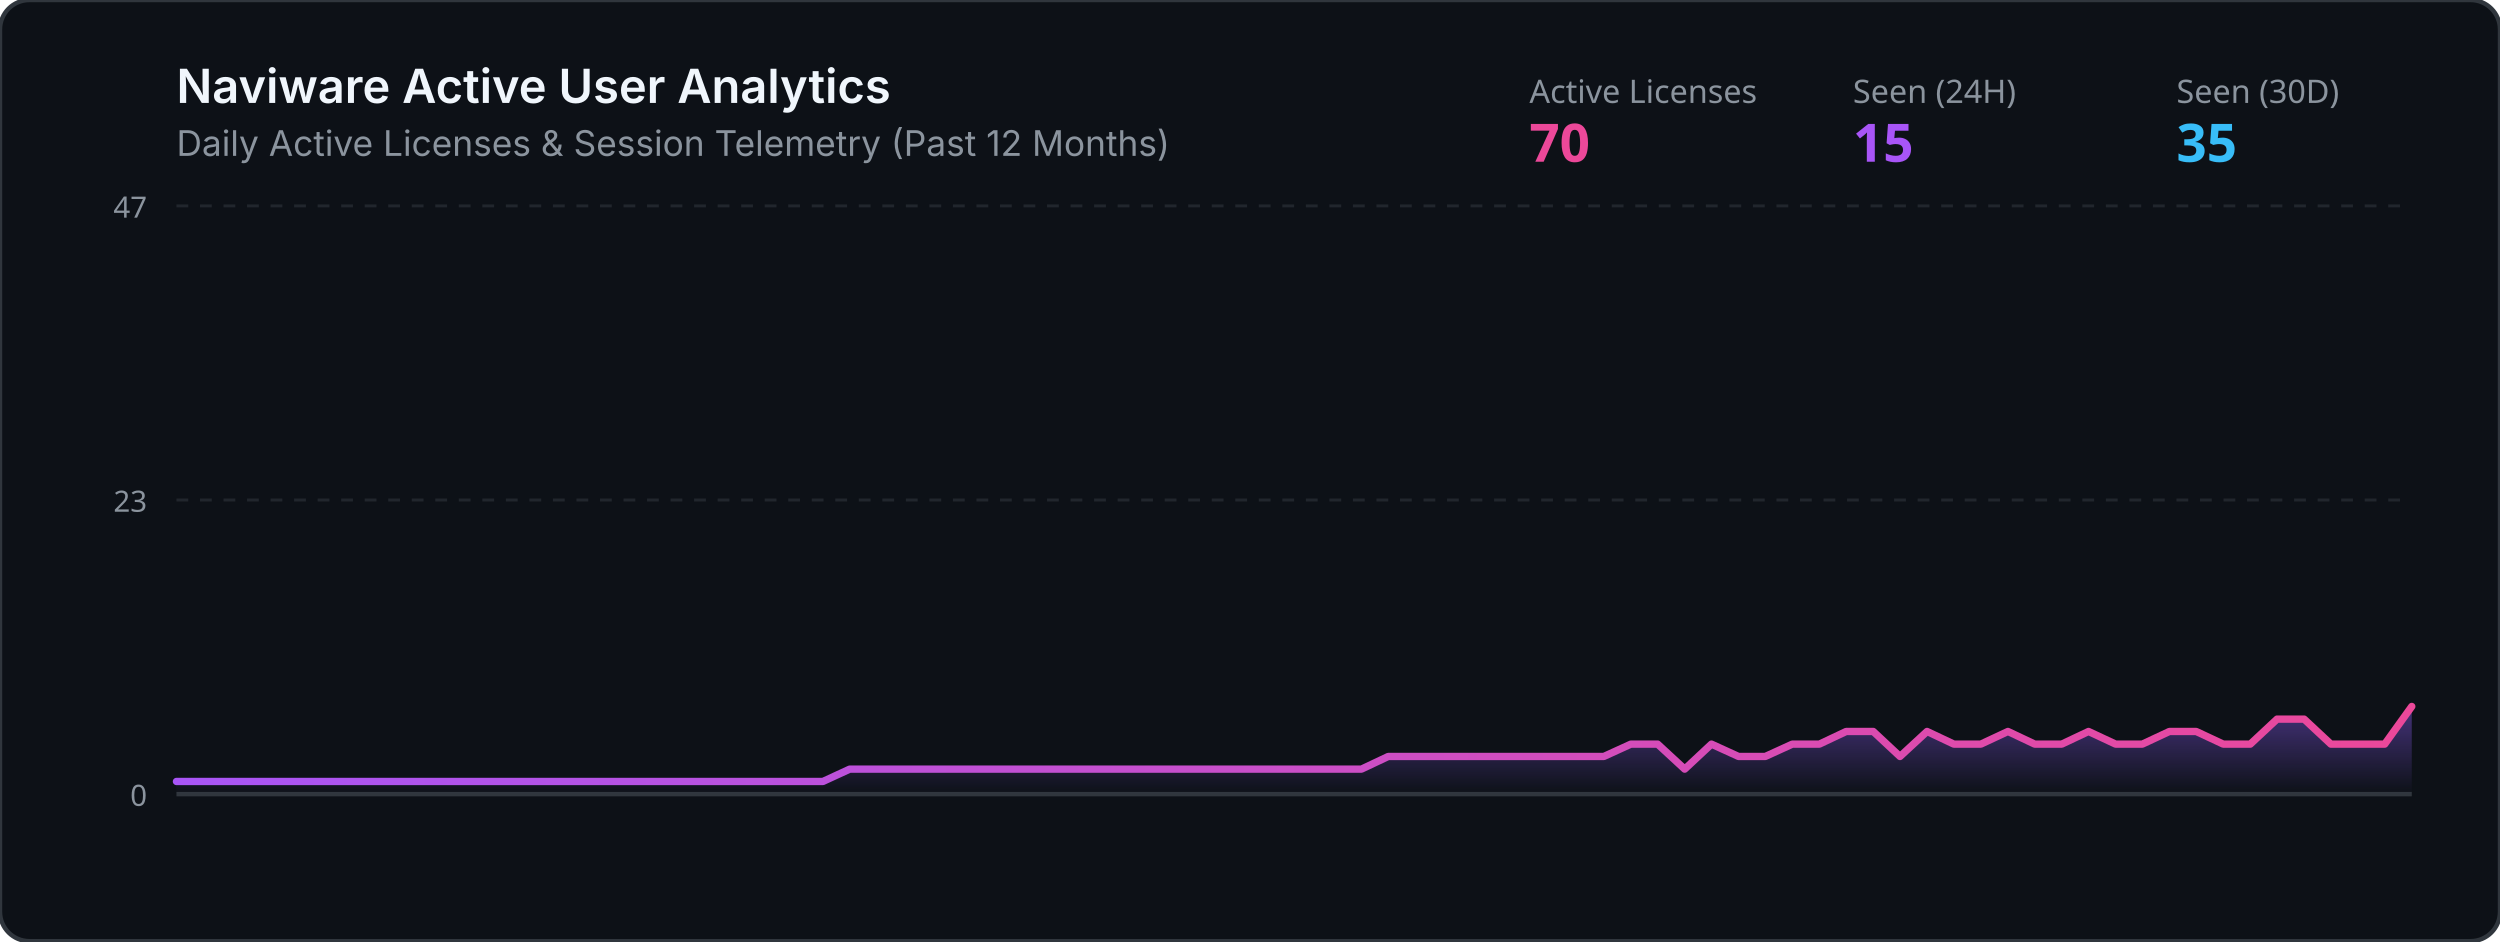
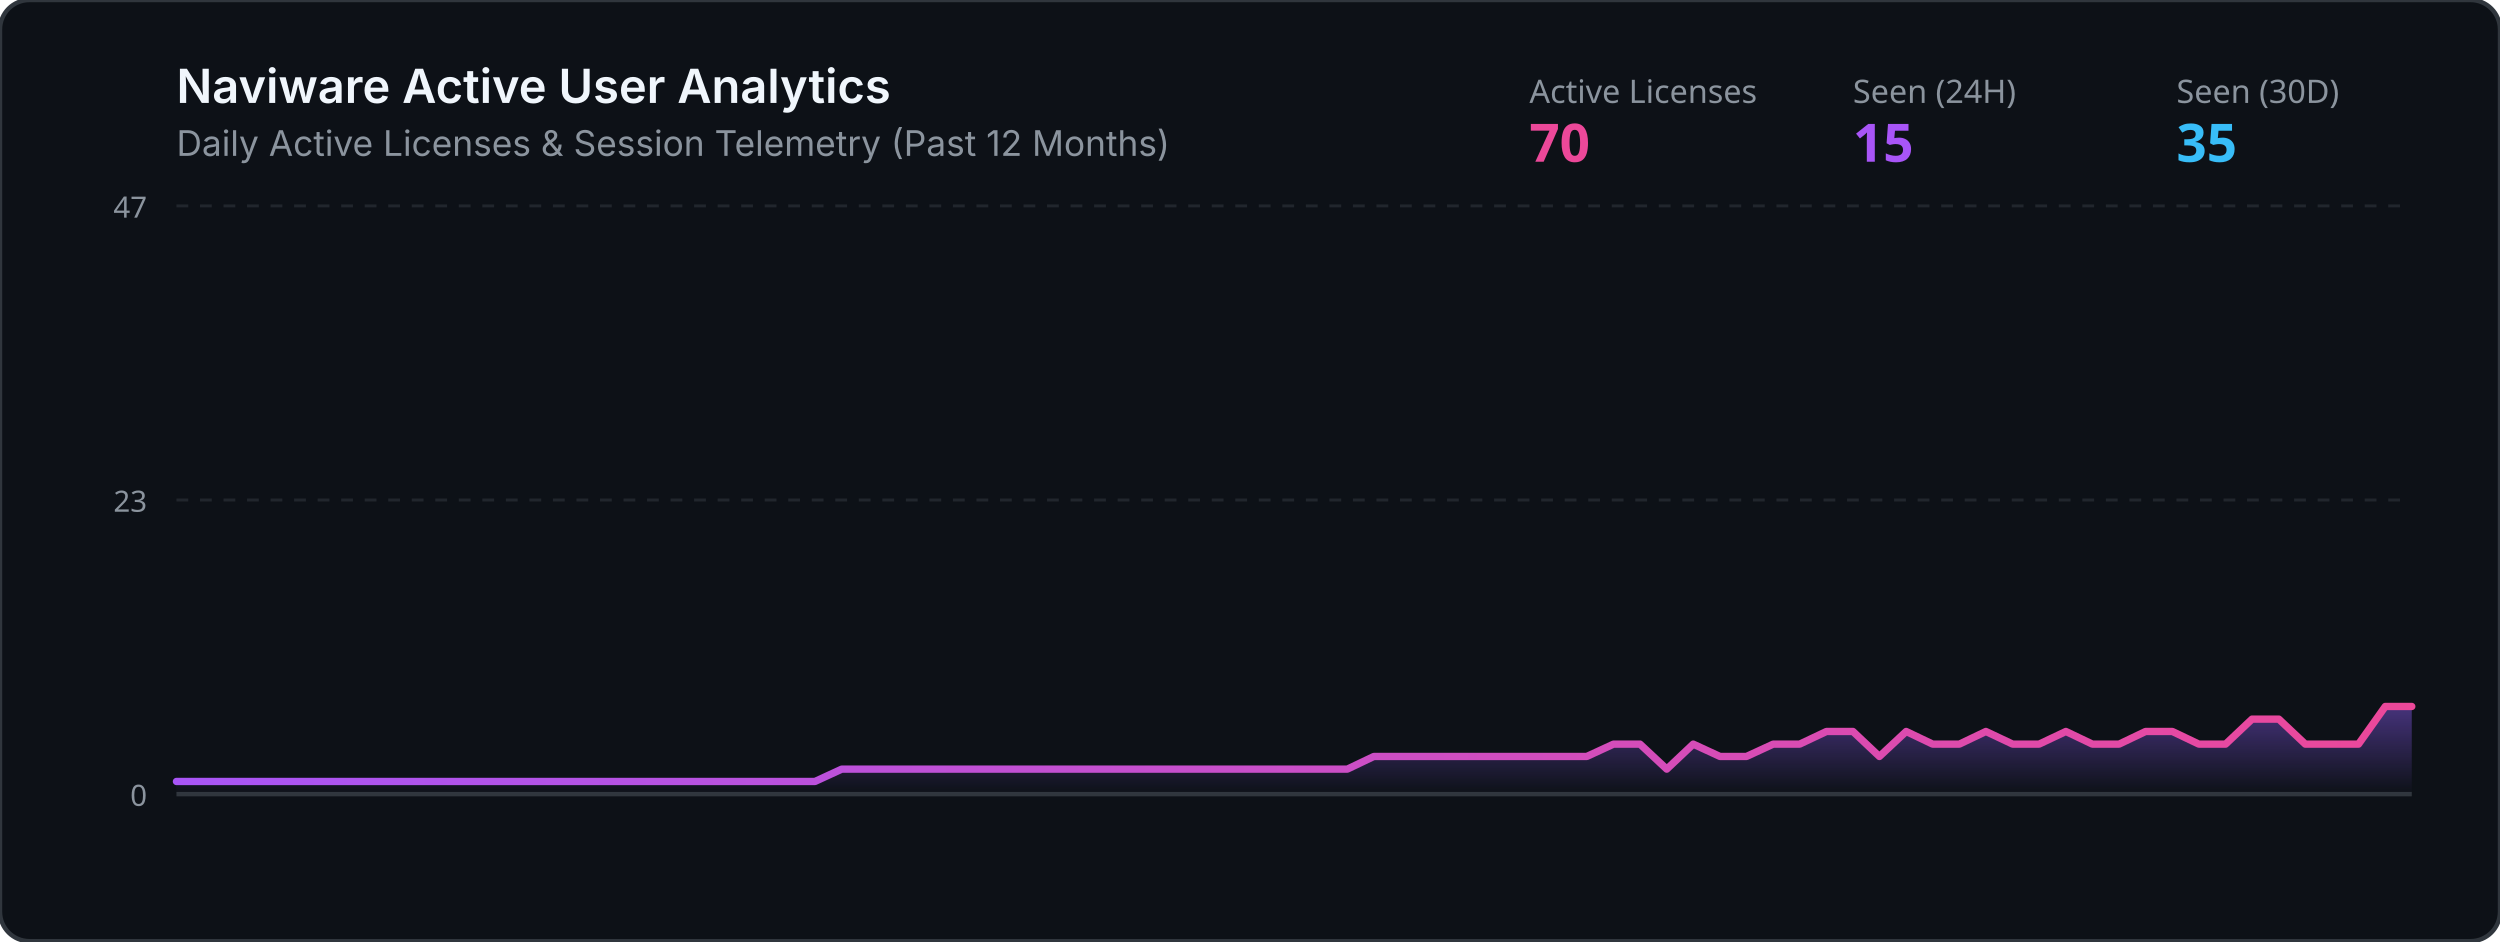
<svg xmlns="http://www.w3.org/2000/svg" viewBox="0 0 850 320" width="100%" height="320">
  <defs>
    <linearGradient id="grad" x1="0%" y1="0%" x2="0%" y2="100%">
      <stop offset="0%" stop-color="#8b5cf6" stop-opacity="0.45" />
      <stop offset="100%" stop-color="#8b5cf6" stop-opacity="0.0" />
    </linearGradient>
    <linearGradient id="lineGrad" x1="0%" y1="0%" x2="100%" y2="0%">
      <stop offset="0%" stop-color="#a855f7" />
      <stop offset="100%" stop-color="#ec4899" />
    </linearGradient>
  </defs>
  <rect width="850" height="320" rx="10" fill="#0d1117" stroke="#30363d" stroke-width="1.5" />
  <text x="60" y="35" fill="#f0f6fc" font-family="-apple-system,BlinkMacSystemFont,Segoe UI,sans-serif" font-size="16" font-weight="600">Naviware Active User Analytics</text>
  <text x="60" y="53" fill="#8b949e" font-family="-apple-system,BlinkMacSystemFont,Segoe UI,sans-serif" font-size="12">Daily Active Licenses &amp; Session Telemetry (Past 12 Months)</text>
  <text x="520" y="35" fill="#8b949e" font-family="sans-serif" font-size="11">Active Licenses</text>
  <text x="520" y="55" fill="#ec4899" font-family="sans-serif" font-size="18" font-weight="bold">70</text>
  <text x="630" y="35" fill="#8b949e" font-family="sans-serif" font-size="11">Seen (24H)</text>
  <text x="630" y="55" fill="#a855f7" font-family="sans-serif" font-size="18" font-weight="bold">15</text>
  <text x="740" y="35" fill="#8b949e" font-family="sans-serif" font-size="11">Seen (30D)</text>
  <text x="740" y="55" fill="#38bdf8" font-family="sans-serif" font-size="18" font-weight="bold">35</text>
  <line x1="60" y1="70" x2="820" y2="70" stroke="#21262d" stroke-width="1" stroke-dasharray="4" />
  <line x1="60" y1="170.0" x2="820" y2="170.0" stroke="#21262d" stroke-width="1" stroke-dasharray="4" />
  <line x1="60" y1="270" x2="820" y2="270" stroke="#30363d" stroke-width="1.5" />
  <text x="50" y="74" fill="#8b949e" font-family="sans-serif" font-size="10" text-anchor="end">47</text>
  <text x="50" y="174.0" fill="#8b949e" font-family="sans-serif" font-size="10" text-anchor="end">23</text>
  <text x="50" y="274" fill="#8b949e" font-family="sans-serif" font-size="10" text-anchor="end">0</text>
-   <polygon points="60,270 60.0,265.7 69.2,265.7 78.3,265.7 87.5,265.7 96.6,265.7 105.8,265.7 114.9,265.7 124.1,265.7 133.3,265.7 142.4,265.7 151.6,265.7 160.7,265.7 169.9,265.7 179.0,265.7 188.2,265.7 197.3,265.7 206.5,265.7 215.7,265.7 224.8,265.7 234.0,265.7 243.1,265.7 252.3,265.7 261.4,265.7 270.6,265.7 279.8,265.7 288.9,261.5 298.1,261.5 307.2,261.5 316.4,261.5 325.5,261.5 334.7,261.5 343.9,261.5 353.0,261.5 362.2,261.5 371.3,261.5 380.5,261.5 389.6,261.5 398.8,261.5 408.0,261.5 417.1,261.5 426.3,261.5 435.4,261.5 444.6,261.5 453.7,261.5 462.9,261.5 472.0,257.2 481.2,257.2 490.4,257.2 499.5,257.2 508.7,257.2 517.8,257.2 527.0,257.2 536.1,257.2 545.3,257.2 554.5,253.0 563.6,253.0 572.8,261.5 581.9,253.0 591.1,257.2 600.2,257.2 609.4,253.0 618.6,253.0 627.7,248.7 636.9,248.7 646.0,257.2 655.2,248.7 664.3,253.0 673.5,253.0 682.7,248.7 691.8,253.0 701.0,253.0 710.1,248.7 719.3,253.0 728.4,253.0 737.6,248.7 746.7,248.7 755.9,253.0 765.1,253.0 774.2,244.5 783.4,244.5 792.5,253.0 801.7,253.0 810.8,253.0 820.0,240.2 820,270" fill="url(#grad)" />
-   <polyline points="60.0,265.7 69.2,265.7 78.3,265.7 87.5,265.7 96.6,265.7 105.8,265.7 114.9,265.7 124.1,265.7 133.3,265.7 142.4,265.7 151.6,265.7 160.7,265.7 169.9,265.7 179.0,265.7 188.2,265.7 197.3,265.7 206.5,265.7 215.7,265.7 224.8,265.7 234.0,265.7 243.1,265.7 252.3,265.7 261.4,265.7 270.6,265.7 279.8,265.7 288.9,261.5 298.1,261.5 307.2,261.5 316.4,261.5 325.5,261.5 334.7,261.5 343.9,261.5 353.0,261.5 362.2,261.5 371.3,261.5 380.5,261.5 389.6,261.5 398.8,261.5 408.0,261.5 417.1,261.5 426.3,261.5 435.4,261.5 444.6,261.5 453.7,261.5 462.9,261.5 472.0,257.2 481.2,257.2 490.4,257.2 499.5,257.2 508.7,257.2 517.8,257.2 527.0,257.2 536.1,257.2 545.3,257.2 554.5,253.0 563.6,253.0 572.8,261.5 581.9,253.0 591.1,257.2 600.2,257.2 609.4,253.0 618.6,253.0 627.7,248.7 636.9,248.7 646.0,257.2 655.2,248.7 664.3,253.0 673.5,253.0 682.7,248.7 691.8,253.0 701.0,253.0 710.1,248.7 719.3,253.0 728.4,253.0 737.6,248.7 746.7,248.7 755.9,253.0 765.1,253.0 774.2,244.5 783.4,244.5 792.5,253.0 801.7,253.0 810.8,253.0 820.0,240.2" fill="none" stroke="url(#lineGrad)" stroke-width="2.5" stroke-linecap="round" stroke-linejoin="round" />
+   <polygon points="60,270 60.0,265.7 69.0,265.7 78.1,265.7 87.1,265.7 96.2,265.7 105.2,265.7 114.3,265.7 123.3,265.7 132.4,265.7 141.4,265.7 150.5,265.7 159.5,265.7 168.6,265.7 177.6,265.7 186.7,265.7 195.7,265.7 204.8,265.7 213.8,265.7 222.9,265.7 231.9,265.7 241.0,265.7 250.0,265.7 259.0,265.7 268.1,265.7 277.1,265.7 286.2,261.5 295.2,261.5 304.3,261.5 313.3,261.5 322.4,261.5 331.4,261.5 340.5,261.5 349.5,261.5 358.6,261.5 367.6,261.5 376.7,261.5 385.7,261.5 394.8,261.5 403.8,261.5 412.9,261.5 421.9,261.5 431.0,261.5 440.0,261.5 449.0,261.5 458.1,261.5 467.1,257.2 476.2,257.2 485.2,257.2 494.3,257.2 503.3,257.2 512.4,257.2 521.4,257.2 530.5,257.2 539.5,257.2 548.6,253.0 557.6,253.0 566.7,261.5 575.7,253.0 584.8,257.2 593.8,257.2 602.9,253.0 611.9,253.0 621.0,248.7 630.0,248.7 639.0,257.2 648.1,248.7 657.1,253.0 666.2,253.0 675.2,248.7 684.3,253.0 693.3,253.0 702.4,248.7 711.4,253.0 720.5,253.0 729.5,248.7 738.6,248.7 747.6,253.0 756.7,253.0 765.7,244.5 774.8,244.5 783.8,253.0 792.9,253.0 801.9,253.0 811.0,240.2 820.0,240.2 820,270" fill="url(#grad)" />
+   <polyline points="60.0,265.7 69.0,265.7 78.1,265.7 87.1,265.7 96.2,265.7 105.2,265.7 114.3,265.7 123.3,265.7 132.4,265.7 141.4,265.7 150.5,265.7 159.5,265.7 168.6,265.7 177.6,265.7 186.7,265.7 195.7,265.7 204.8,265.7 213.8,265.7 222.9,265.7 231.9,265.7 241.0,265.7 250.0,265.7 259.0,265.7 268.1,265.7 277.1,265.7 286.2,261.5 295.2,261.5 304.3,261.5 313.3,261.5 322.4,261.5 331.4,261.5 340.5,261.5 349.5,261.5 358.6,261.5 367.6,261.5 376.7,261.5 385.7,261.5 394.8,261.5 403.8,261.5 412.9,261.5 421.9,261.5 431.0,261.5 440.0,261.5 449.0,261.5 458.1,261.5 467.1,257.2 476.2,257.2 485.2,257.2 494.3,257.2 503.3,257.2 512.4,257.2 521.4,257.2 530.5,257.2 539.5,257.2 548.6,253.0 557.6,253.0 566.7,261.5 575.7,253.0 584.8,257.2 593.8,257.2 602.9,253.0 611.9,253.0 621.0,248.7 630.0,248.7 639.0,257.2 648.1,248.7 657.1,253.0 666.2,253.0 675.2,248.7 684.3,253.0 693.3,253.0 702.4,248.7 711.4,253.0 720.5,253.0 729.5,248.7 738.6,248.7 747.6,253.0 756.7,253.0 765.7,244.5 774.8,244.5 783.8,253.0 792.9,253.0 801.9,253.0 811.0,240.2 820.0,240.2" fill="none" stroke="url(#lineGrad)" stroke-width="2.5" stroke-linecap="round" stroke-linejoin="round" />
</svg>
